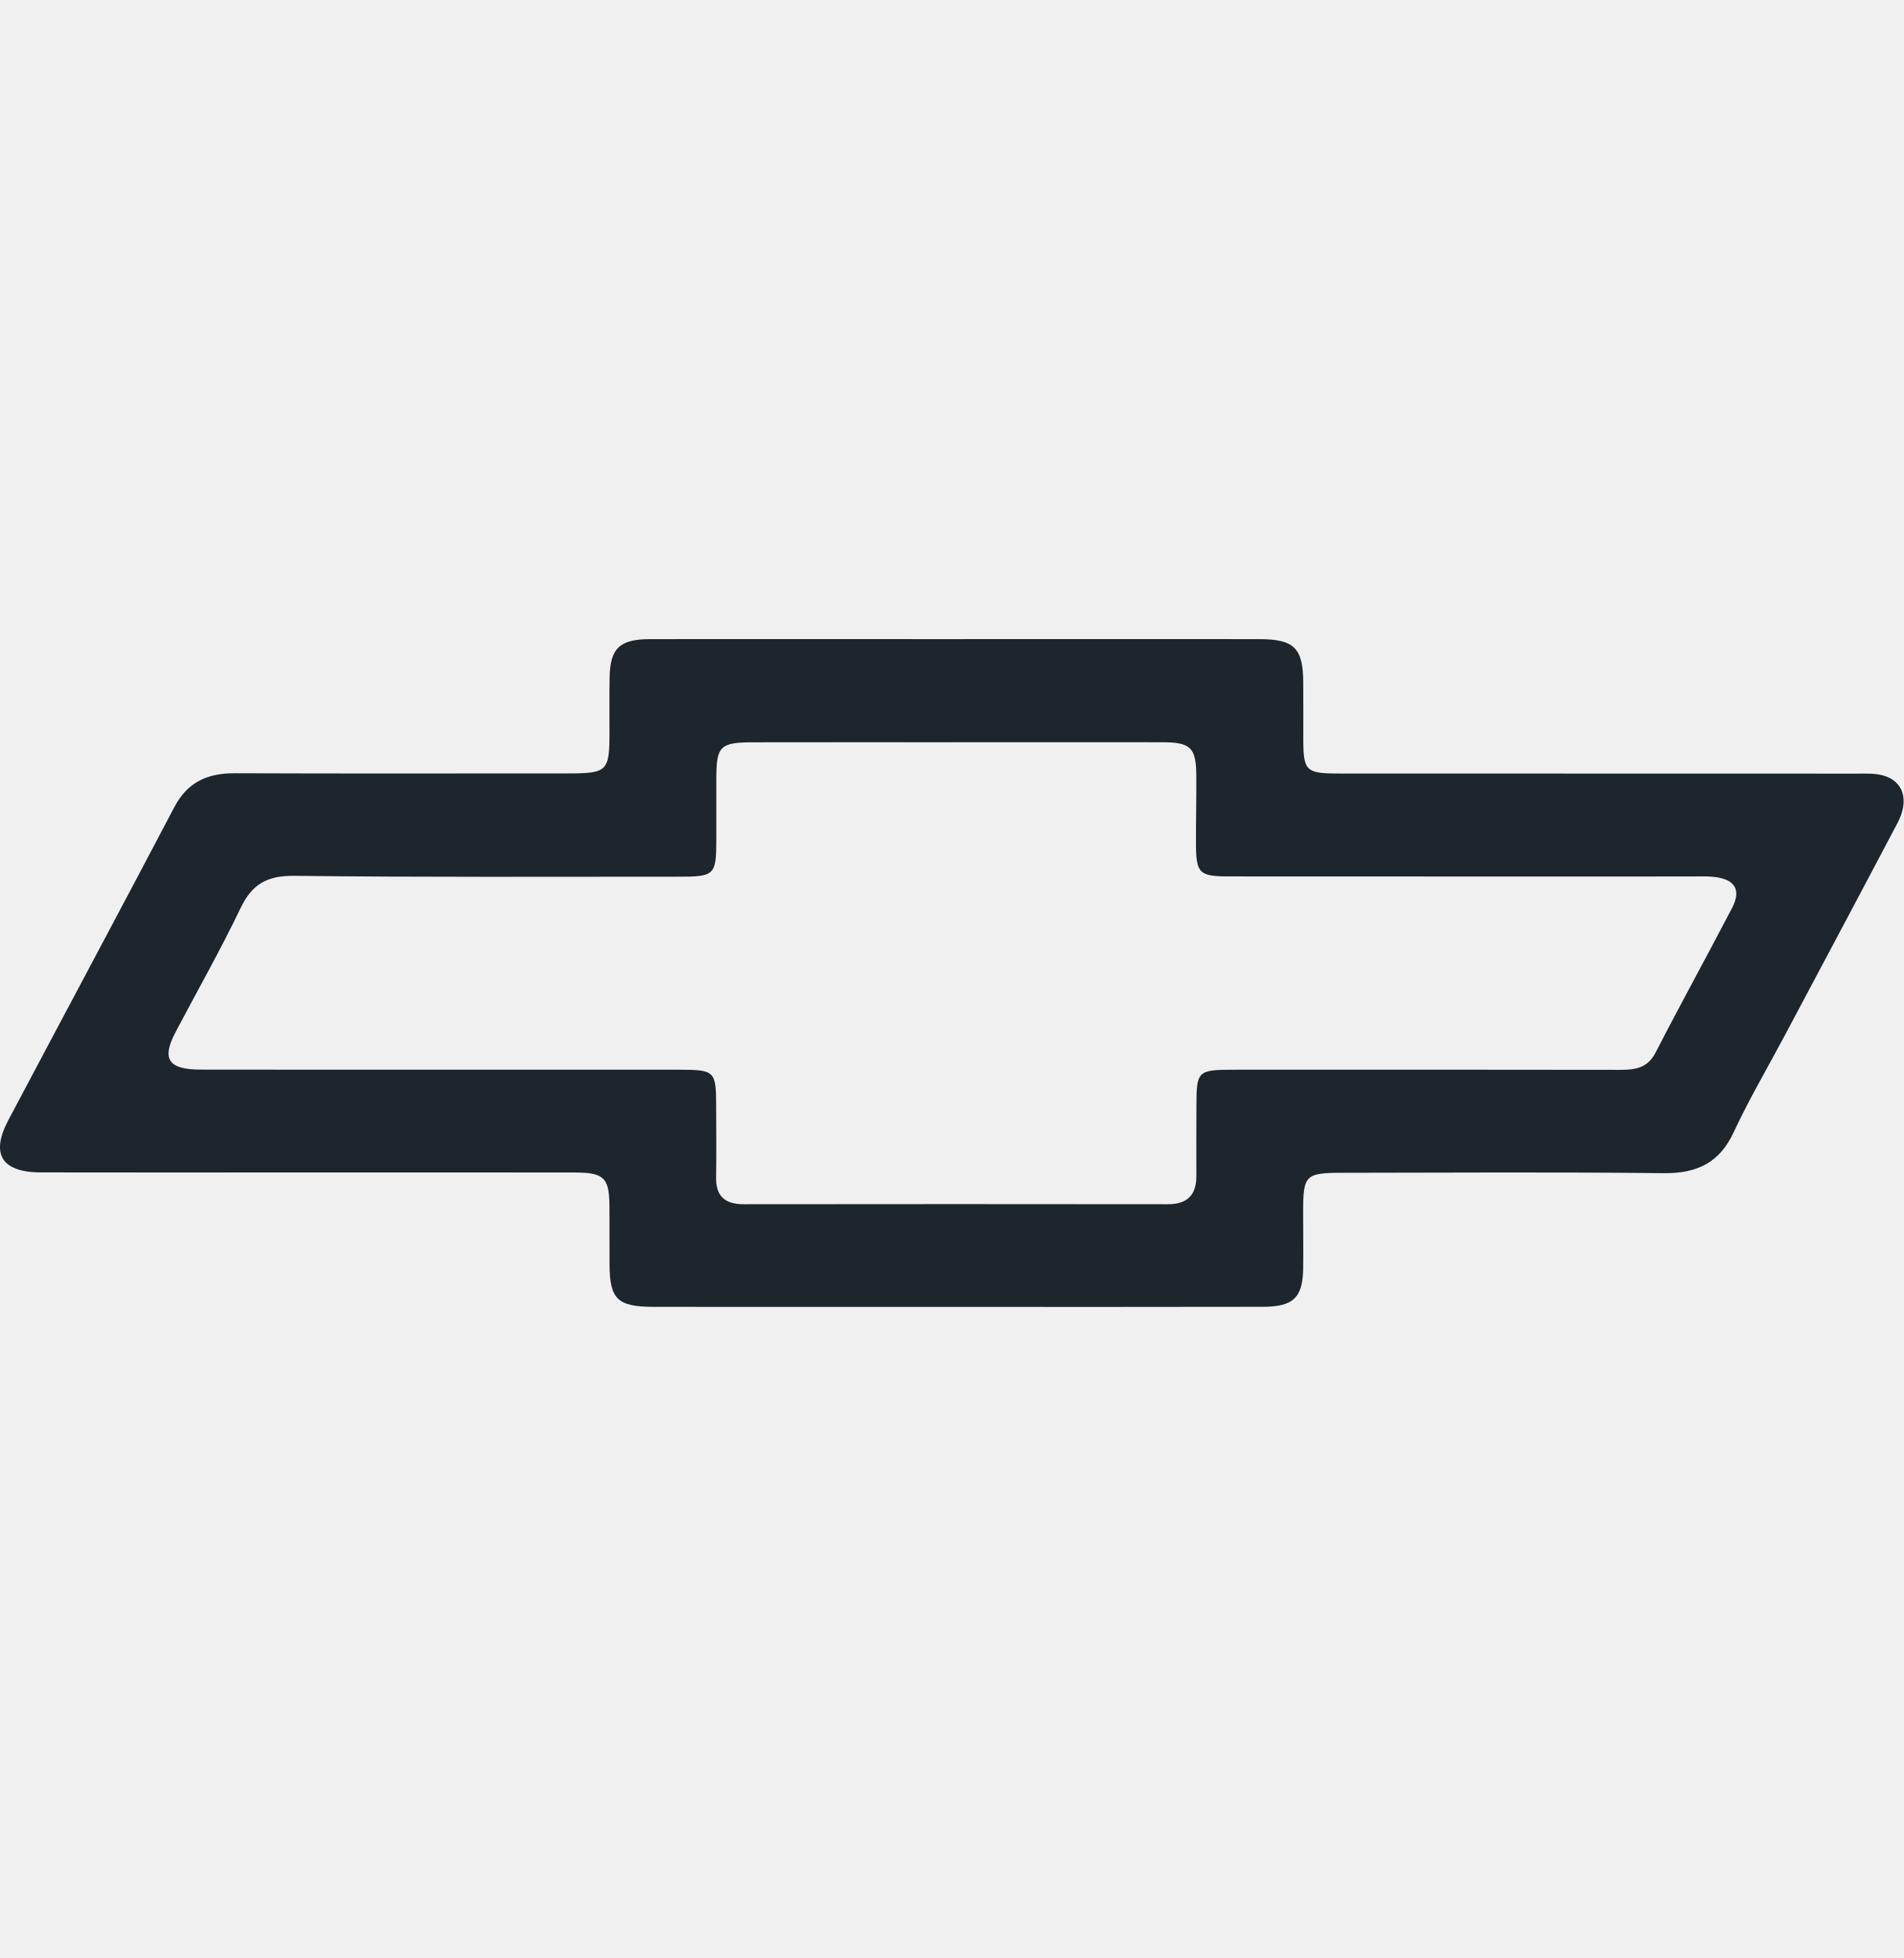
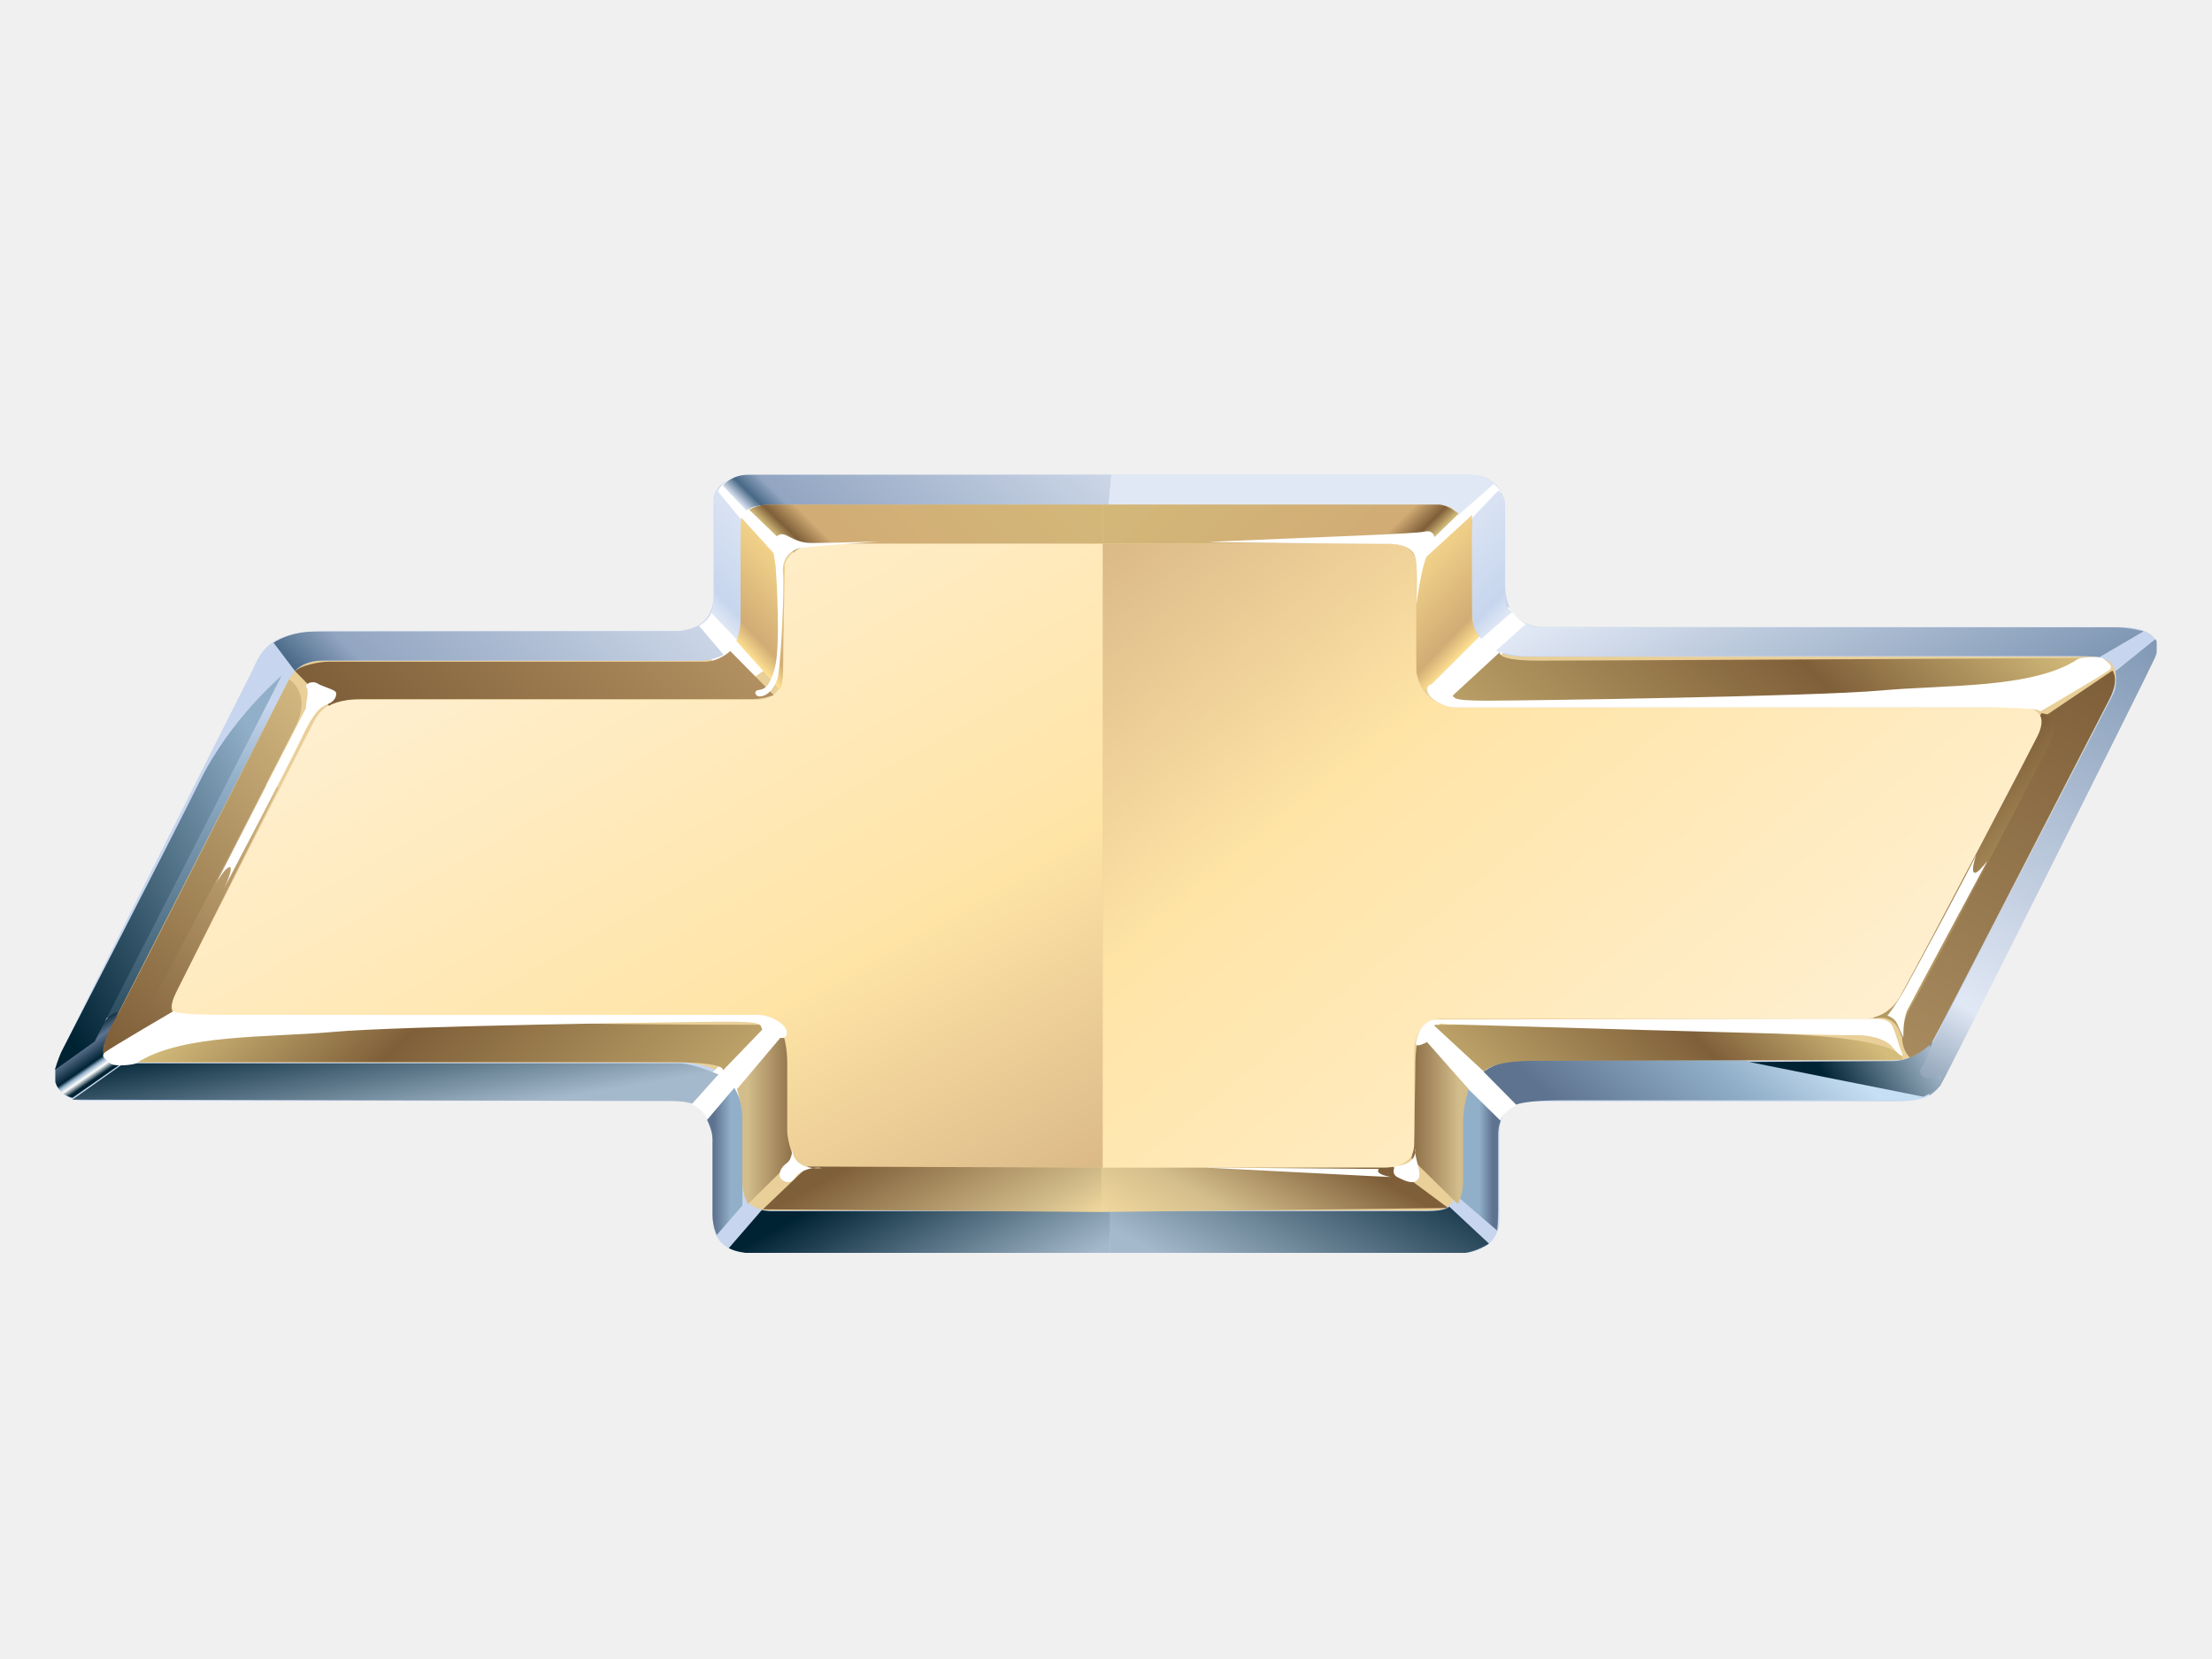
- <svg xmlns="http://www.w3.org/2000/svg" width="35" height="36" viewBox="0 0 35 36" fill="none">
-   <g clip-path="url(#clip0_5004_849)">
-     <path d="M17.553 24.029C15.709 24.029 13.865 24.03 12.021 24.028C11.355 24.027 11.211 23.888 11.207 23.259C11.204 22.89 11.209 22.52 11.205 22.151C11.199 21.656 11.1 21.559 10.576 21.558C8.762 21.555 6.948 21.557 5.133 21.557C3.673 21.557 2.213 21.559 0.752 21.556C0.032 21.554 -0.178 21.222 0.152 20.598C1.169 18.677 2.196 16.761 3.207 14.837C3.444 14.386 3.807 14.215 4.313 14.217C6.348 14.225 8.384 14.22 10.42 14.22C11.175 14.22 11.206 14.188 11.206 13.441C11.206 13.115 11.203 12.788 11.208 12.461C11.217 11.92 11.39 11.752 11.954 11.751C13.709 11.749 15.465 11.751 17.22 11.751C19.197 11.751 21.173 11.749 23.15 11.751C23.791 11.752 23.955 11.912 23.961 12.534C23.964 12.889 23.962 13.245 23.962 13.6C23.964 14.177 24.009 14.222 24.627 14.222C27.799 14.223 30.97 14.222 34.141 14.224C34.303 14.224 34.472 14.215 34.624 14.258C34.998 14.364 35.106 14.715 34.889 15.128C34.196 16.444 33.495 17.756 32.797 19.07C32.488 19.65 32.153 20.22 31.876 20.815C31.618 21.372 31.211 21.577 30.588 21.57C28.626 21.548 26.664 21.561 24.703 21.563C23.995 21.563 23.959 21.6 23.959 22.292C23.959 22.632 23.965 22.973 23.96 23.314C23.952 23.858 23.783 24.026 23.217 24.027C21.329 24.031 19.441 24.029 17.553 24.029ZM8.162 19.668C9.608 19.668 11.054 19.667 12.501 19.668C13.14 19.669 13.166 19.696 13.167 20.329C13.168 20.769 13.173 21.21 13.166 21.65C13.161 21.989 13.323 22.141 13.675 22.141C16.272 22.138 18.869 22.138 21.467 22.141C21.845 22.142 21.998 21.959 21.996 21.614C21.994 21.188 21.996 20.761 21.997 20.335C21.999 19.687 22.018 19.668 22.699 19.668C25.06 19.667 27.421 19.666 29.782 19.67C30.063 19.671 30.291 19.64 30.438 19.355C30.896 18.464 31.38 17.587 31.843 16.699C32.022 16.356 31.897 16.16 31.497 16.121C31.365 16.108 31.232 16.115 31.099 16.115C28.266 16.115 25.432 16.116 22.599 16.114C22.051 16.114 21.992 16.057 21.989 15.527C21.986 15.101 21.999 14.674 21.995 14.248C21.99 13.746 21.889 13.648 21.372 13.647C20 13.645 18.628 13.647 17.255 13.647C16.119 13.647 14.983 13.646 13.847 13.648C13.238 13.649 13.171 13.717 13.17 14.316C13.169 14.685 13.17 15.055 13.17 15.424C13.169 16.096 13.146 16.12 12.45 16.119C10.103 16.118 7.757 16.131 5.411 16.103C4.906 16.097 4.633 16.26 4.425 16.692C4.055 17.465 3.63 18.213 3.23 18.972C2.966 19.473 3.091 19.665 3.691 19.666C5.182 19.669 6.672 19.667 8.162 19.668Z" fill="#1D252D" />
+ <svg xmlns="http://www.w3.org/2000/svg" width="120" height="90" viewBox="0 0 120 90" fill="none">
+   <g clip-path="url(#clip0_780_106)">
+     <mask id="mask0_780_106" style="mask-type:luminance" maskUnits="userSpaceOnUse" x="-92" y="-152" width="304" height="414">
+       <path d="M-91.127 261.23H211.127V-151.136H-91.127V261.23Z" fill="white" />
+     </mask>
+     <g mask="url(#mask0_780_106)">
+       <path d="M13.708 36.336C14.223 35.176 14.666 34.235 17.913 34.235H36.651C37.684 34.235 38.716 33.727 38.716 32.279V27.137C38.716 26.554 39.307 25.756 40.856 25.756H79.662C80.767 25.756 81.654 26.337 81.654 27.713V31.772C81.654 32.858 82.17 34.017 83.793 34.017H114.925C116.031 34.017 117.507 34.306 116.844 35.684C116.178 37.059 106.072 57.197 105.387 58.543C105.123 59.059 104.919 59.746 102.873 59.746H83.735C82.828 59.746 81.338 59.746 81.338 61.469V66.261C81.338 66.951 80.812 67.985 79.146 67.985H40.751C39.553 67.985 38.676 67.38 38.676 66.204V61.985C38.676 61.066 38.179 59.719 36.777 59.719H4.547C3.524 59.719 2.56 58.943 3.174 57.452C3.788 55.958 13.708 36.336 13.708 36.336Z" fill="#C7D6EE" />
+     </g>
+     <path d="M5.637 55.211L6.533 55.214L15.339 38.006L14.443 38.003L5.637 55.211Z" fill="url(#paint0_linear_780_106)" />
+     <mask id="mask1_780_106" style="mask-type:luminance" maskUnits="userSpaceOnUse" x="-92" y="-152" width="304" height="414">
+       <path d="M-91.127 261.23H211.127V-151.136H-91.127V261.23Z" fill="white" />
+     </mask>
+     <g mask="url(#mask1_780_106)">
+       <path d="M36.853 57.642H6.71C5.658 57.642 5.29 57.17 5.699 56.367C7.981 51.908 15.488 37.245 15.682 36.856C15.91 36.398 16.463 35.839 17.483 35.839H37.711C39.809 35.839 40.167 34.938 40.167 33.31V28.464C40.167 27.812 40.607 27.379 41.381 27.379H78.428C79.424 27.379 79.864 27.702 79.864 28.354V31.934C79.864 33.345 79.592 35.622 82.794 35.622H113.407C114.782 35.622 115.139 36.532 114.411 37.974C111.702 43.342 105.036 56.068 104.829 56.5C104.566 57.049 103.751 57.532 102.449 57.532H82.354C80.696 57.532 79.041 58.617 79.041 60.245V64.38C79.041 65.133 78.58 65.667 77.761 65.667H41.813C40.701 65.667 40.276 65.049 40.276 64.224V60.461C40.276 59.16 39.393 57.642 36.853 57.642Z" fill="#E9CF98" />
+       <path d="M77.052 56.671L81.274 60.993C81.274 60.993 81.575 60.045 82.72 59.81L77.992 55.478C77.992 55.478 77.232 55.901 77.052 56.671ZM36.951 59.75C36.951 59.75 38.64 59.81 38.64 62.001L42.559 56.315L41.474 55.545L36.951 59.75ZM78.61 38.218L83.062 33.956C83.062 33.956 82.458 33.883 81.853 32.919L77.439 37.329L78.61 38.218ZM76.685 29.509L80.798 26.064C80.798 26.064 81.251 26.323 81.439 26.731L77.138 30.622L76.685 29.509ZM38.746 27.311C38.746 26.598 39.421 25.756 40.526 25.756L43.646 29.545C43.646 29.545 42.711 29.545 42.565 29.884C42.416 30.222 42.27 30.947 42.27 30.947L38.746 27.311ZM37.399 34.136C37.399 34.136 38.732 33.928 38.732 32.528L41.826 36.102L39.854 37.502L37.399 34.136Z" fill="white" />
+     </g>
+     <path d="M60.271 25.756L60.129 27.386H77.953C78.538 27.386 78.867 27.53 79.087 27.961L81.061 26.238C81.061 26.238 80.565 25.756 79.662 25.756H60.271Z" fill="url(#paint1_linear_780_106)" />
+     <path d="M40.525 25.756C40.05 25.756 39.501 25.987 39.21 26.345L40.489 27.709C40.489 27.709 40.745 27.386 41.768 27.386H60.129L60.271 25.756H40.525Z" fill="url(#paint2_linear_780_106)" />
+     <path d="M38.746 27.312V32.279C38.746 33.059 38.587 33.25 38.587 33.25L39.998 34.723C39.998 34.723 40.2 34.214 40.2 33.902V28.98C40.2 28.669 40.228 28.216 40.228 28.216L38.903 26.605C38.903 26.605 38.746 26.886 38.746 27.312Z" fill="url(#paint3_linear_780_106)" />
+     <path d="M79.893 28.065C79.893 28.065 79.855 28.643 79.855 28.954C79.855 29.264 79.893 33.46 79.893 33.772C79.893 34.082 80.354 34.659 80.354 34.659L82.042 33.191C82.042 33.191 81.642 33.059 81.642 32.279V27.312C81.642 26.887 81.287 26.605 81.287 26.605L79.893 28.065Z" fill="url(#paint4_linear_780_106)" />
+     <path d="M36.758 34.24C36.229 34.24 18.045 34.261 17.076 34.261C15.67 34.261 14.843 34.87 14.843 34.87L16 36.398C16 36.398 16.463 35.838 17.484 35.838H38.002C38.716 35.838 39.253 35.521 39.253 35.521L37.913 33.939C37.913 33.939 37.254 34.24 36.758 34.24Z" fill="url(#paint5_linear_780_106)" />
+     <path d="M5.094 56.5L2.997 57.944C2.997 57.944 2.831 58.541 3.144 59.013C3.458 59.483 3.938 59.556 3.938 59.556L6.667 57.642C6.667 57.642 5.122 57.57 5.765 56.447C6.408 55.323 6.373 54.9 6.373 54.9C6.373 54.9 5.623 55.02 5.094 56.5Z" fill="url(#paint6_linear_780_106)" />
+     <path d="M10.851 42.358C9.179 45.738 3.564 56.596 3.367 56.984C3.17 57.37 2.973 58.046 2.973 58.046L5.137 56.5L15.278 36.658C15.278 36.658 12.524 38.977 10.851 42.358Z" fill="url(#paint7_linear_780_106)" />
+     <path d="M6.71 57.688L3.929 59.654C3.929 59.654 35.611 59.73 36.412 59.73C37.211 59.73 37.547 59.88 37.547 59.88L38.974 58.288C38.974 58.288 37.611 57.688 36.854 57.688H6.71Z" fill="url(#paint8_linear_780_106)" />
+     <path d="M38.359 60.752C38.359 60.752 38.651 61.327 38.651 61.787V65.901C38.651 66.49 38.885 67 38.885 67L40.277 65.39V60.461C40.277 59.674 39.835 59.013 39.835 59.013L38.359 60.752Z" fill="url(#paint9_linear_780_106)" />
+     <path d="M79.036 59.952V64.881L81.221 66.758C81.221 66.758 81.275 66.258 81.275 65.67V61.554C81.275 61.095 81.411 60.806 81.411 60.806L79.501 58.93C79.501 58.93 79.036 59.164 79.036 59.952Z" fill="url(#paint10_linear_780_106)" />
+     <path d="M77.402 65.703H60.227V67.993H79.232C79.879 67.993 80.632 67.57 80.775 67.463L78.621 65.457C78.621 65.457 78.479 65.703 77.402 65.703Z" fill="url(#paint11_linear_780_106)" />
+     <path d="M39.54 67.707C39.54 67.707 39.982 68.015 41.218 68.015C42.453 68.015 60.227 67.993 60.227 67.993V65.704H41.882C41.55 65.704 41.328 65.643 41.328 65.643L39.54 67.707Z" fill="url(#paint12_linear_780_106)" />
+     <path d="M44.473 29.498C43.478 29.498 42.485 30.041 42.485 31.127V36.442C42.485 37.526 41.822 37.96 41.049 37.96H19.055C18.162 37.96 17.471 38.326 17.073 39.065C16.748 39.671 11.256 50.483 9.481 53.978C9.096 54.736 9.432 55.196 10.42 55.196H41.16C42.485 55.196 42.706 56.39 42.706 57.583V61.713C42.706 62.474 43.479 63.342 44.363 63.342H59.827V29.498H44.473Z" fill="url(#paint13_linear_780_106)" />
+     <path d="M80.484 58.142L82.255 59.93C82.255 59.93 82.697 59.689 84.764 59.689H103.649C104.042 59.689 104.583 59.496 104.583 59.496L94.6 57.516C94.6 57.516 83.042 57.523 82.501 57.516C82.481 57.515 82.46 57.514 82.44 57.514C81.268 57.514 80.484 58.142 80.484 58.142Z" fill="url(#paint14_linear_780_106)" />
+     <path d="M81.15 35.306C81.15 35.306 82.013 35.589 82.718 35.589H112.454C113.358 35.589 113.887 35.655 113.887 35.655L116.29 34.248C116.29 34.248 115.518 34.032 114.747 34.032H83.865C83.094 34.032 82.772 33.855 82.772 33.855L81.15 35.306Z" fill="url(#paint15_linear_780_106)" />
+     <path d="M114.763 36.416C114.763 36.416 114.899 37.157 114.642 37.66C114.385 38.164 105.398 55.525 104.992 56.322C104.585 57.12 103.668 57.413 103.668 57.413L104.692 59.425C104.692 59.425 105.055 59.154 105.269 58.881C105.483 58.608 116.542 36.507 116.884 35.731C117.224 34.955 116.925 34.675 116.925 34.675L114.763 36.416Z" fill="url(#paint16_linear_780_106)" />
+     <path d="M102.715 57.563C101.534 57.563 94.895 57.612 94.895 57.612L104.338 59.496C104.338 59.496 104.928 59.256 105.224 58.771C105.519 58.288 105.222 58.143 104.879 58.433C104.535 58.724 103.945 58.242 104.239 57.903C104.535 57.563 104.829 56.5 104.829 56.5C104.829 56.5 103.896 57.563 102.715 57.563Z" fill="url(#paint17_linear_780_106)" />
+     <path d="M14.869 56.068C8.685 56.474 6.71 57.622 6.71 57.622H36.241C39.599 57.622 39.216 58.073 39.197 58.093L41.602 55.596C41.602 55.596 35.761 55.596 32.05 55.529C31.578 55.521 31.049 55.517 30.471 55.517C26.504 55.517 20.267 55.715 14.869 56.068Z" fill="url(#paint18_linear_780_106)" />
+     <path d="M84.523 55.529C81.896 55.596 77.759 55.596 77.759 55.596L80.516 58.146C80.516 58.146 80.8 57.549 83.233 57.549C85.667 57.549 103.207 57.49 103.207 57.49C103.207 57.49 103.503 56.548 98.338 56.186C94.27 55.901 88.13 55.522 85.162 55.522C84.949 55.522 84.736 55.525 84.523 55.529Z" fill="url(#paint19_linear_780_106)" />
+     <path d="M78.275 38.227C78.275 38.227 82.413 38.227 85.04 38.294C87.668 38.362 103.597 37.652 107.978 37.247C112.359 36.842 113.756 35.694 113.756 35.694C113.756 35.694 85.906 35.84 83.472 35.84C81.04 35.84 81.38 35.367 81.38 35.367L78.275 38.227Z" fill="url(#paint20_linear_780_106)" />
+     <path d="M39.982 59.086C39.982 59.086 40.277 60.027 40.277 60.752V64.012C40.277 64.881 40.573 65.317 40.573 65.317L43.081 62.852C43.081 62.852 42.706 61.983 42.706 61.331V57.655C42.706 56.805 42.49 56.114 42.49 56.114L39.982 59.086Z" fill="url(#paint21_linear_780_106)" />
+     <path d="M76.785 57.635C76.785 58.485 76.727 60.759 76.727 61.412C76.727 62.063 76.575 62.852 76.575 62.852L79.082 65.317C79.082 65.317 79.378 64.881 79.378 64.012V60.752C79.378 60.027 79.673 59.086 79.673 59.086L76.987 56.045C76.857 56.566 76.789 57.099 76.785 57.635Z" fill="url(#paint22_linear_780_106)" />
+     <path d="M41.384 65.606L59.68 65.75L59.754 65.748V63.342L43.819 63.285L41.384 65.606Z" fill="url(#paint23_linear_780_106)" />
+     <path d="M59.827 63.342H59.754V65.749L78.566 65.534L75.541 63.285L59.827 63.342Z" fill="url(#paint24_linear_780_106)" />
+     <path d="M41.631 27.372C41.115 27.372 40.637 27.646 40.637 27.646L43.062 29.989C43.062 29.989 43.301 29.48 45.01 29.48H59.827V27.372H41.631Z" fill="url(#paint25_linear_780_106)" />
+     <path d="M59.827 27.372V29.48H74.645C76.354 29.48 76.708 30.211 76.708 30.211L79.132 27.869C79.132 27.869 78.54 27.372 78.024 27.372H59.827Z" fill="url(#paint26_linear_780_106)" />
+     <path d="M40.175 29.42V33.675C40.175 34.18 39.949 34.778 39.949 34.778L42.324 37.425C42.324 37.425 42.484 37.205 42.484 36.102C42.484 34.999 42.58 30.682 42.58 30.682L40.206 28.067C40.206 28.067 40.175 28.758 40.175 29.42Z" fill="url(#paint27_linear_780_106)" />
+     <path d="M76.807 30.733V36.024C76.807 37.127 77.332 37.425 77.332 37.425L80.234 34.554C80.234 34.554 79.856 33.953 79.856 33.45C79.856 32.945 79.831 29.868 79.831 29.207C79.831 28.545 79.861 27.933 79.861 27.933L76.807 30.733Z" fill="url(#paint28_linear_780_106)" />
+     <path d="M38.212 35.897H17.851C17.261 35.897 16.301 36.115 16.006 36.405L17.851 38.289C17.851 38.289 18.367 37.927 19.621 37.927H40.794C41.384 37.927 41.974 37.709 41.974 37.709L39.614 35.318C39.614 35.318 39.023 35.897 38.212 35.897Z" fill="url(#paint29_linear_780_106)" />
+     <path d="M101.628 55.276C101.628 55.276 102.768 54.855 103.124 56.185C103.124 56.185 103.409 56.606 104.193 55.485C104.976 54.366 112.388 39.392 112.315 39.18C112.243 38.971 110.747 38.69 110.747 38.69L101.628 55.276Z" fill="url(#paint30_linear_780_106)" />
+     <path d="M110.962 38.832C111.319 39.041 111.675 39.322 111.176 40.371C110.678 41.419 104.978 52.337 103.767 54.435C102.556 56.534 103.623 57.374 103.623 57.374C103.623 57.374 104.551 56.953 104.829 56.5C105.111 56.044 113.813 39.111 114.413 37.974C115.012 36.836 114.596 36.381 114.596 36.381L110.962 38.832Z" fill="url(#paint31_linear_780_106)" />
+     <path d="M59.827 29.498V63.342H75.064C75.947 63.342 76.72 63.017 76.72 62.038V56.991C76.72 56.015 77.382 55.257 78.156 55.257H101.141C101.948 55.257 102.672 54.794 103.092 54.031C104.97 50.62 110.143 40.729 110.534 39.931C111.012 38.958 110.717 38.394 109.609 38.394H79.149C77.824 38.394 76.829 37.419 76.829 36.225V30.692C76.829 29.933 76.387 29.499 75.394 29.499L59.827 29.498Z" fill="url(#paint32_linear_780_106)" />
+     <path d="M6.461 56.68L9.41 54.924C9.41 54.924 9.072 54.78 9.603 53.736C10.134 52.692 15.114 42.721 15.114 42.721L14.002 42.485L6.461 56.68Z" fill="url(#paint33_linear_780_106)" />
+     <path d="M6.194 55.389C5.456 56.694 5.605 57.2 5.605 57.2L7.375 56.041C7.375 56.041 15.268 41.042 16.08 39.303C16.892 37.564 15.682 36.856 15.682 36.856C15.682 36.856 6.932 54.085 6.194 55.389Z" fill="url(#paint34_linear_780_106)" />
+     <path d="M7.389 57.684C7.272 57.761 6.193 57.892 5.982 57.684C5.771 57.478 5.418 57.317 5.7 57.086C5.982 56.854 9.452 54.829 9.452 54.829C9.452 54.829 9.03 55.059 12.596 55.059H41.114C41.865 55.059 42.568 55.565 42.662 55.887C42.756 56.21 42.568 56.348 42.334 56.303C42.1 56.256 41.49 56.072 41.349 55.841C41.208 55.611 41.537 55.427 39.472 55.427C37.408 55.427 21.648 55.658 18.084 55.98C14.519 56.303 9.827 56.072 7.389 57.684ZM112.726 35.754C112.842 35.678 113.923 35.548 114.133 35.754C114.344 35.961 114.696 36.122 114.415 36.353C114.133 36.583 110.662 38.61 110.662 38.61C110.662 38.61 111.083 38.38 107.519 38.38H78.999C78.249 38.38 77.546 37.875 77.452 37.551C77.358 37.228 77.546 37.089 77.779 37.136C78.015 37.183 78.624 37.367 78.766 37.596C78.906 37.828 78.577 38.011 80.642 38.011C82.706 38.011 98.464 37.781 102.031 37.459C105.595 37.136 110.287 37.367 112.725 35.754M16.596 38.419C16.596 38.093 16.781 37.477 16.634 37.297C16.486 37.115 16.928 36.898 17.224 37.078C17.519 37.26 18.145 37.404 18.219 37.55C18.293 37.694 18.182 38.056 17.777 38.202C17.371 38.346 17.002 38.672 16.375 40.012C15.748 41.354 12.169 48.164 12.169 48.164C12.169 48.164 12.687 47.078 12.465 47.041C12.244 47.005 11.728 47.911 11.728 47.911L16.596 38.419ZM41.26 37.778C40.955 37.808 40.869 37.48 41.13 37.437C41.392 37.394 41.738 37.374 42.042 36.199C42.347 35.025 42.13 31.462 42.086 30.822C42.042 30.181 41.739 29.414 42.174 29.073C42.608 28.73 42.912 29.457 44.042 29.457C45.172 29.457 47.736 29.371 47.736 29.371C47.736 29.371 44.129 29.626 43.52 29.712C42.912 29.798 42.39 30.267 42.477 31.12C42.564 31.974 42.347 36.371 42.174 36.84C41.999 37.309 41.695 37.735 41.26 37.778ZM65.594 29.398C65.115 29.419 74.757 29.509 75.364 29.509C75.972 29.509 76.668 29.69 76.799 30.287C76.929 30.885 76.836 32.844 76.836 32.844C76.836 32.844 77.136 30.33 77.571 29.861C78.005 29.39 77.875 28.708 77.31 28.835C76.745 28.964 72.271 29.102 65.594 29.398ZM78.469 55.563C78.165 55.519 77.819 55.478 77.731 55.734C77.644 55.988 78.121 56.158 77.644 56.413C77.168 56.669 76.813 56.826 76.813 56.612C76.813 56.399 77.059 55.306 77.97 55.306C78.88 55.306 101.353 55.264 101.702 55.264C102.047 55.264 102.481 55.306 102.654 55.648C102.827 55.988 103.044 56.839 103.175 57.096C103.304 57.351 103.088 57.351 102.697 56.839C102.307 56.328 101.311 56.116 100.531 56.158C99.75 56.201 78.469 55.563 78.469 55.563ZM103.261 56.286C103.261 56.286 103.045 55.819 102.914 55.519C102.784 55.222 102.394 55.096 102.394 55.096C102.394 55.096 102.827 54.583 103.433 53.477C104.041 52.371 106.902 47.091 107.205 46.367C107.205 46.367 106.555 48.327 107.812 46.708C107.812 46.708 103.738 54.284 103.477 54.796C103.218 55.307 103.26 56.286 103.26 56.286M42.976 62.245C42.976 62.245 43.028 62.858 42.666 63.112C42.304 63.366 42.148 63.824 42.459 64.028C42.77 64.232 42.977 64.13 43.184 63.824C43.391 63.519 44.117 63.264 44.583 63.367C44.584 63.366 42.976 63.568 42.976 62.245ZM65.315 63.336C65.315 63.336 74.061 63.789 74.58 63.812L75.46 63.852C75.46 63.852 74.532 63.707 74.807 63.414L65.314 63.336H65.315ZM75.681 63.265C75.681 63.265 75.423 63.672 75.837 63.874C76.252 64.077 76.667 64.281 76.926 63.976C77.185 63.671 76.719 62.856 76.77 62.297C76.77 62.296 76.978 63.163 75.681 63.265Z" fill="white" />
  </g>
  <defs>
-     <clipPath id="clip0_5004_849">
-       <rect width="35" height="35" fill="white" transform="translate(0 0.5)" />
+     <linearGradient id="paint0_linear_780_106" x1="14.759" y1="38.277" x2="14.699" y2="60.828" gradientUnits="userSpaceOnUse">
+       <stop stop-color="#C7D6EE" />
+       <stop offset="0.185" stop-color="#91AFC8" />
+       <stop offset="1" stop-color="#002334" />
+     </linearGradient>
+     <linearGradient id="paint1_linear_780_106" x1="-59035.2" y1="21054.6" x2="-59021.3" y2="21040.5" gradientUnits="userSpaceOnUse">
+       <stop stop-color="#E1E8F5" />
+       <stop offset="0.899" stop-color="#92A5C1" />
+       <stop offset="0.955" stop-color="#476886" />
+       <stop offset="1" stop-color="#E1E8F5" />
+     </linearGradient>
+     <linearGradient id="paint2_linear_780_106" x1="44.632" y1="31.764" x2="58.804" y2="17.334" gradientUnits="userSpaceOnUse">
+       <stop stop-color="#E1E8F5" />
+       <stop offset="0.039" stop-color="#476886" />
+       <stop offset="0.09" stop-color="#92A5C1" />
+       <stop offset="1" stop-color="#E1E8F5" />
+     </linearGradient>
+     <linearGradient id="paint3_linear_780_106" x1="37.645" y1="32.299" x2="42.265" y2="27.913" gradientUnits="userSpaceOnUse">
+       <stop stop-color="#E1E8F5" />
+       <stop offset="0.157" stop-color="#C7D6EE" />
+       <stop offset="1" stop-color="#E1E8F5" />
+     </linearGradient>
+     <linearGradient id="paint4_linear_780_106" x1="82.771" y1="32.435" x2="77.879" y2="27.79" gradientUnits="userSpaceOnUse">
+       <stop stop-color="#E1E8F5" />
+       <stop offset="0.157" stop-color="#C7D6EE" />
+       <stop offset="1" stop-color="#E1E8F5" />
+     </linearGradient>
+     <linearGradient id="paint5_linear_780_106" x1="20.941" y1="41.237" x2="36.836" y2="25.054" gradientUnits="userSpaceOnUse">
+       <stop stop-color="#476886" />
+       <stop offset="0.129" stop-color="#92A5C1" />
+       <stop offset="1" stop-color="#E1E8F5" />
+     </linearGradient>
+     <linearGradient id="paint6_linear_780_106" x1="5.636" y1="58.185" x2="3.783" y2="55.491" gradientUnits="userSpaceOnUse">
+       <stop stop-color="#002334" />
+       <stop offset="0.107" stop-color="white" />
+       <stop offset="0.185" stop-color="#91AFC8" />
+       <stop offset="0.242" stop-color="#002334" />
+       <stop offset="0.534" stop-color="#5E738F" />
+       <stop offset="0.758" stop-color="#002334" />
+       <stop offset="1" stop-color="#002334" />
+     </linearGradient>
+     <linearGradient id="paint7_linear_780_106" x1="15.855" y1="43.995" x2="1.357" y2="51.507" gradientUnits="userSpaceOnUse">
+       <stop stop-color="#91AFC8" />
+       <stop offset="1" stop-color="#002334" />
+     </linearGradient>
+     <linearGradient id="paint8_linear_780_106" x1="21.821" y1="61.066" x2="20.739" y2="54.822" gradientUnits="userSpaceOnUse">
+       <stop stop-color="#A5B9CC" />
+       <stop offset="1" stop-color="#002334" />
+     </linearGradient>
+     <linearGradient id="paint9_linear_780_106" x1="38.728" y1="63.005" x2="40.589" y2="63.005" gradientUnits="userSpaceOnUse">
+       <stop stop-color="#5E738F" />
+       <stop offset="0.489" stop-color="#91AFC8" />
+       <stop offset="1" stop-color="#91AFC8" />
+     </linearGradient>
+     <linearGradient id="paint10_linear_780_106" x1="80.995" y1="62.844" x2="78.691" y2="62.844" gradientUnits="userSpaceOnUse">
+       <stop stop-color="#5E738F" />
+       <stop offset="0.32" stop-color="#91AFC8" />
+       <stop offset="1" stop-color="#91AFC8" />
+     </linearGradient>
+     <linearGradient id="paint11_linear_780_106" x1="67.935" y1="70.965" x2="74.069" y2="60.148" gradientUnits="userSpaceOnUse">
+       <stop stop-color="#A5B9CC" />
+       <stop offset="1" stop-color="#002334" />
+     </linearGradient>
+     <linearGradient id="paint12_linear_780_106" x1="47.919" y1="63.328" x2="54.1" y2="74.229" gradientUnits="userSpaceOnUse">
+       <stop stop-color="#002334" />
+       <stop offset="0.775" stop-color="#A5B9CC" />
+       <stop offset="1" stop-color="#A5B9CC" />
+     </linearGradient>
+     <linearGradient id="paint13_linear_780_106" x1="28.833" y1="32.389" x2="56.437" y2="81.067" gradientUnits="userSpaceOnUse">
+       <stop stop-color="#FFEFCF" />
+       <stop offset="0.461" stop-color="#FFE4A6" />
+       <stop offset="1" stop-color="#BC956E" />
+     </linearGradient>
+     <linearGradient id="paint14_linear_780_106" x1="88.426" y1="63.312" x2="96.223" y2="54.463" gradientUnits="userSpaceOnUse">
+       <stop stop-color="#5E738F" />
+       <stop offset="0.607" stop-color="#91AFC8" />
+       <stop offset="1" stop-color="#C7DFF4" />
+     </linearGradient>
+     <linearGradient id="paint15_linear_780_106" x1="94.434" y1="27.484" x2="104.714" y2="45.611" gradientUnits="userSpaceOnUse">
+       <stop stop-color="#E1E8F5" />
+       <stop offset="0.815" stop-color="#7F97B4" />
+       <stop offset="0.904" stop-color="#476886" />
+       <stop offset="1" stop-color="#002334" />
+     </linearGradient>
+     <linearGradient id="paint16_linear_780_106" x1="103.749" y1="58.458" x2="120.484" y2="28.945" gradientUnits="userSpaceOnUse">
+       <stop stop-color="#8CA0B5" />
+       <stop offset="0.14" stop-color="#E1E8F5" />
+       <stop offset="0.815" stop-color="#7F97B4" />
+       <stop offset="0.904" stop-color="#476886" />
+       <stop offset="1" stop-color="#002334" />
+     </linearGradient>
+     <linearGradient id="paint17_linear_780_106" x1="99.202" y1="58.803" x2="105.243" y2="55.252" gradientUnits="userSpaceOnUse">
+       <stop stop-color="#002334" />
+       <stop offset="0.815" stop-color="#A5B9CC" />
+       <stop offset="0.888" stop-color="#002334" />
+       <stop offset="1" stop-color="#002334" />
+     </linearGradient>
+     <linearGradient id="paint18_linear_780_106" x1="16.284" y1="48.899" x2="35.865" y2="68.836" gradientUnits="userSpaceOnUse">
+       <stop stop-color="#D4BC7B" />
+       <stop offset="0.332" stop-color="#7F5F39" />
+       <stop offset="1" stop-color="#D4BC7B" />
+     </linearGradient>
+     <linearGradient id="paint19_linear_780_106" x1="96.101" y1="51.022" x2="82.115" y2="65.262" gradientUnits="userSpaceOnUse">
+       <stop stop-color="#D4BC7B" />
+       <stop offset="0.332" stop-color="#7F5F39" />
+       <stop offset="1" stop-color="#D4BC7B" />
+     </linearGradient>
+     <linearGradient id="paint20_linear_780_106" x1="105.078" y1="28.041" x2="82.471" y2="51.059" gradientUnits="userSpaceOnUse">
+       <stop stop-color="#D4BC7B" />
+       <stop offset="0.332" stop-color="#7F5F39" />
+       <stop offset="1" stop-color="#D4BC7B" />
+     </linearGradient>
+     <linearGradient id="paint21_linear_780_106" x1="40.551" y1="60.714" x2="43.558" y2="60.714" gradientUnits="userSpaceOnUse">
+       <stop stop-color="#D3BD8B" />
+       <stop offset="1" stop-color="#7F5F39" />
+     </linearGradient>
+     <linearGradient id="paint22_linear_780_106" x1="79.145" y1="60.682" x2="76.138" y2="60.682" gradientUnits="userSpaceOnUse">
+       <stop stop-color="#D3BD8B" />
+       <stop offset="1" stop-color="#7F5F39" />
+     </linearGradient>
+     <linearGradient id="paint23_linear_780_106" x1="48.911" y1="61.642" x2="54.351" y2="71.235" gradientUnits="userSpaceOnUse">
+       <stop stop-color="#7F5F39" />
+       <stop offset="0.646" stop-color="#D3BD8B" />
+       <stop offset="0.888" stop-color="#FFE4A6" />
+       <stop offset="1" stop-color="#FFE4A6" />
+     </linearGradient>
+     <linearGradient id="paint24_linear_780_106" x1="70.783" y1="61.651" x2="64.841" y2="72.13" gradientUnits="userSpaceOnUse">
+       <stop stop-color="#7F5F39" />
+       <stop offset="0.455" stop-color="#D3BD8B" />
+       <stop offset="0.888" stop-color="#FFE4A6" />
+       <stop offset="1" stop-color="#FFE4A6" />
+     </linearGradient>
+     <linearGradient id="paint25_linear_780_106" x1="45.882" y1="32.798" x2="58.556" y2="19.894" gradientUnits="userSpaceOnUse">
+       <stop stop-color="#D4BC7B" />
+       <stop offset="0.039" stop-color="#7F5F39" />
+       <stop offset="0.107" stop-color="#D1AC75" />
+       <stop offset="1" stop-color="#D4BC7B" />
+     </linearGradient>
+     <linearGradient id="paint26_linear_780_106" x1="73.903" y1="32.974" x2="61.008" y2="19.844" gradientUnits="userSpaceOnUse">
+       <stop stop-color="#D4BC7B" />
+       <stop offset="0.039" stop-color="#7F5F39" />
+       <stop offset="0.107" stop-color="#D1AC75" />
+       <stop offset="1" stop-color="#D4BC7B" />
+     </linearGradient>
+     <linearGradient id="paint27_linear_780_106" x1="39.45" y1="34.377" x2="44.169" y2="29.896" gradientUnits="userSpaceOnUse">
+       <stop stop-color="#FFE292" />
+       <stop offset="0.157" stop-color="#D1AC75" />
+       <stop offset="1" stop-color="#FFE292" />
+     </linearGradient>
+     <linearGradient id="paint28_linear_780_106" x1="80.431" y1="34.339" x2="75.512" y2="29.669" gradientUnits="userSpaceOnUse">
+       <stop stop-color="#FFE292" />
+       <stop offset="0.157" stop-color="#D1AC75" />
+       <stop offset="1" stop-color="#FFE292" />
+     </linearGradient>
+     <linearGradient id="paint29_linear_780_106" x1="23.082" y1="42.904" x2="37.791" y2="27.929" gradientUnits="userSpaceOnUse">
+       <stop stop-color="#7F5F39" />
+       <stop offset="1" stop-color="#BD9B6A" />
+     </linearGradient>
+     <linearGradient id="paint30_linear_780_106" x1="104.608" y1="44.95" x2="110.865" y2="51.321" gradientUnits="userSpaceOnUse">
+       <stop stop-color="#7F5F39" />
+       <stop offset="1" stop-color="#D4BC7B" />
+     </linearGradient>
+     <linearGradient id="paint31_linear_780_106" x1="103.047" y1="56.843" x2="116.727" y2="30.014" gradientUnits="userSpaceOnUse">
+       <stop stop-color="#A78A5E" />
+       <stop offset="0.764" stop-color="#7F5F39" />
+       <stop offset="0.916" stop-color="#674C2B" />
+       <stop offset="1" stop-color="#674C2B" />
+     </linearGradient>
+     <linearGradient id="paint32_linear_780_106" x1="94.105" y1="61.464" x2="54.94" y2="13.941" gradientUnits="userSpaceOnUse">
+       <stop stop-color="#FFEFCF" />
+       <stop offset="0.461" stop-color="#FFE4A6" />
+       <stop offset="1" stop-color="#BC956E" />
+     </linearGradient>
+     <linearGradient id="paint33_linear_780_106" x1="5.3" y1="55.033" x2="18.881" y2="41.206" gradientUnits="userSpaceOnUse">
+       <stop stop-color="#7F5F39" />
+       <stop offset="1" stop-color="#E9CF98" />
+     </linearGradient>
+     <linearGradient id="paint34_linear_780_106" x1="3.454" y1="54.384" x2="21.724" y2="35.782" gradientUnits="userSpaceOnUse">
+       <stop stop-color="#7F5F39" />
+       <stop offset="1" stop-color="#E4CB90" />
+     </linearGradient>
+     <clipPath id="clip0_780_106">
+       <rect width="114" height="44.967" fill="white" transform="translate(3 23)" />
    </clipPath>
  </defs>
</svg>
